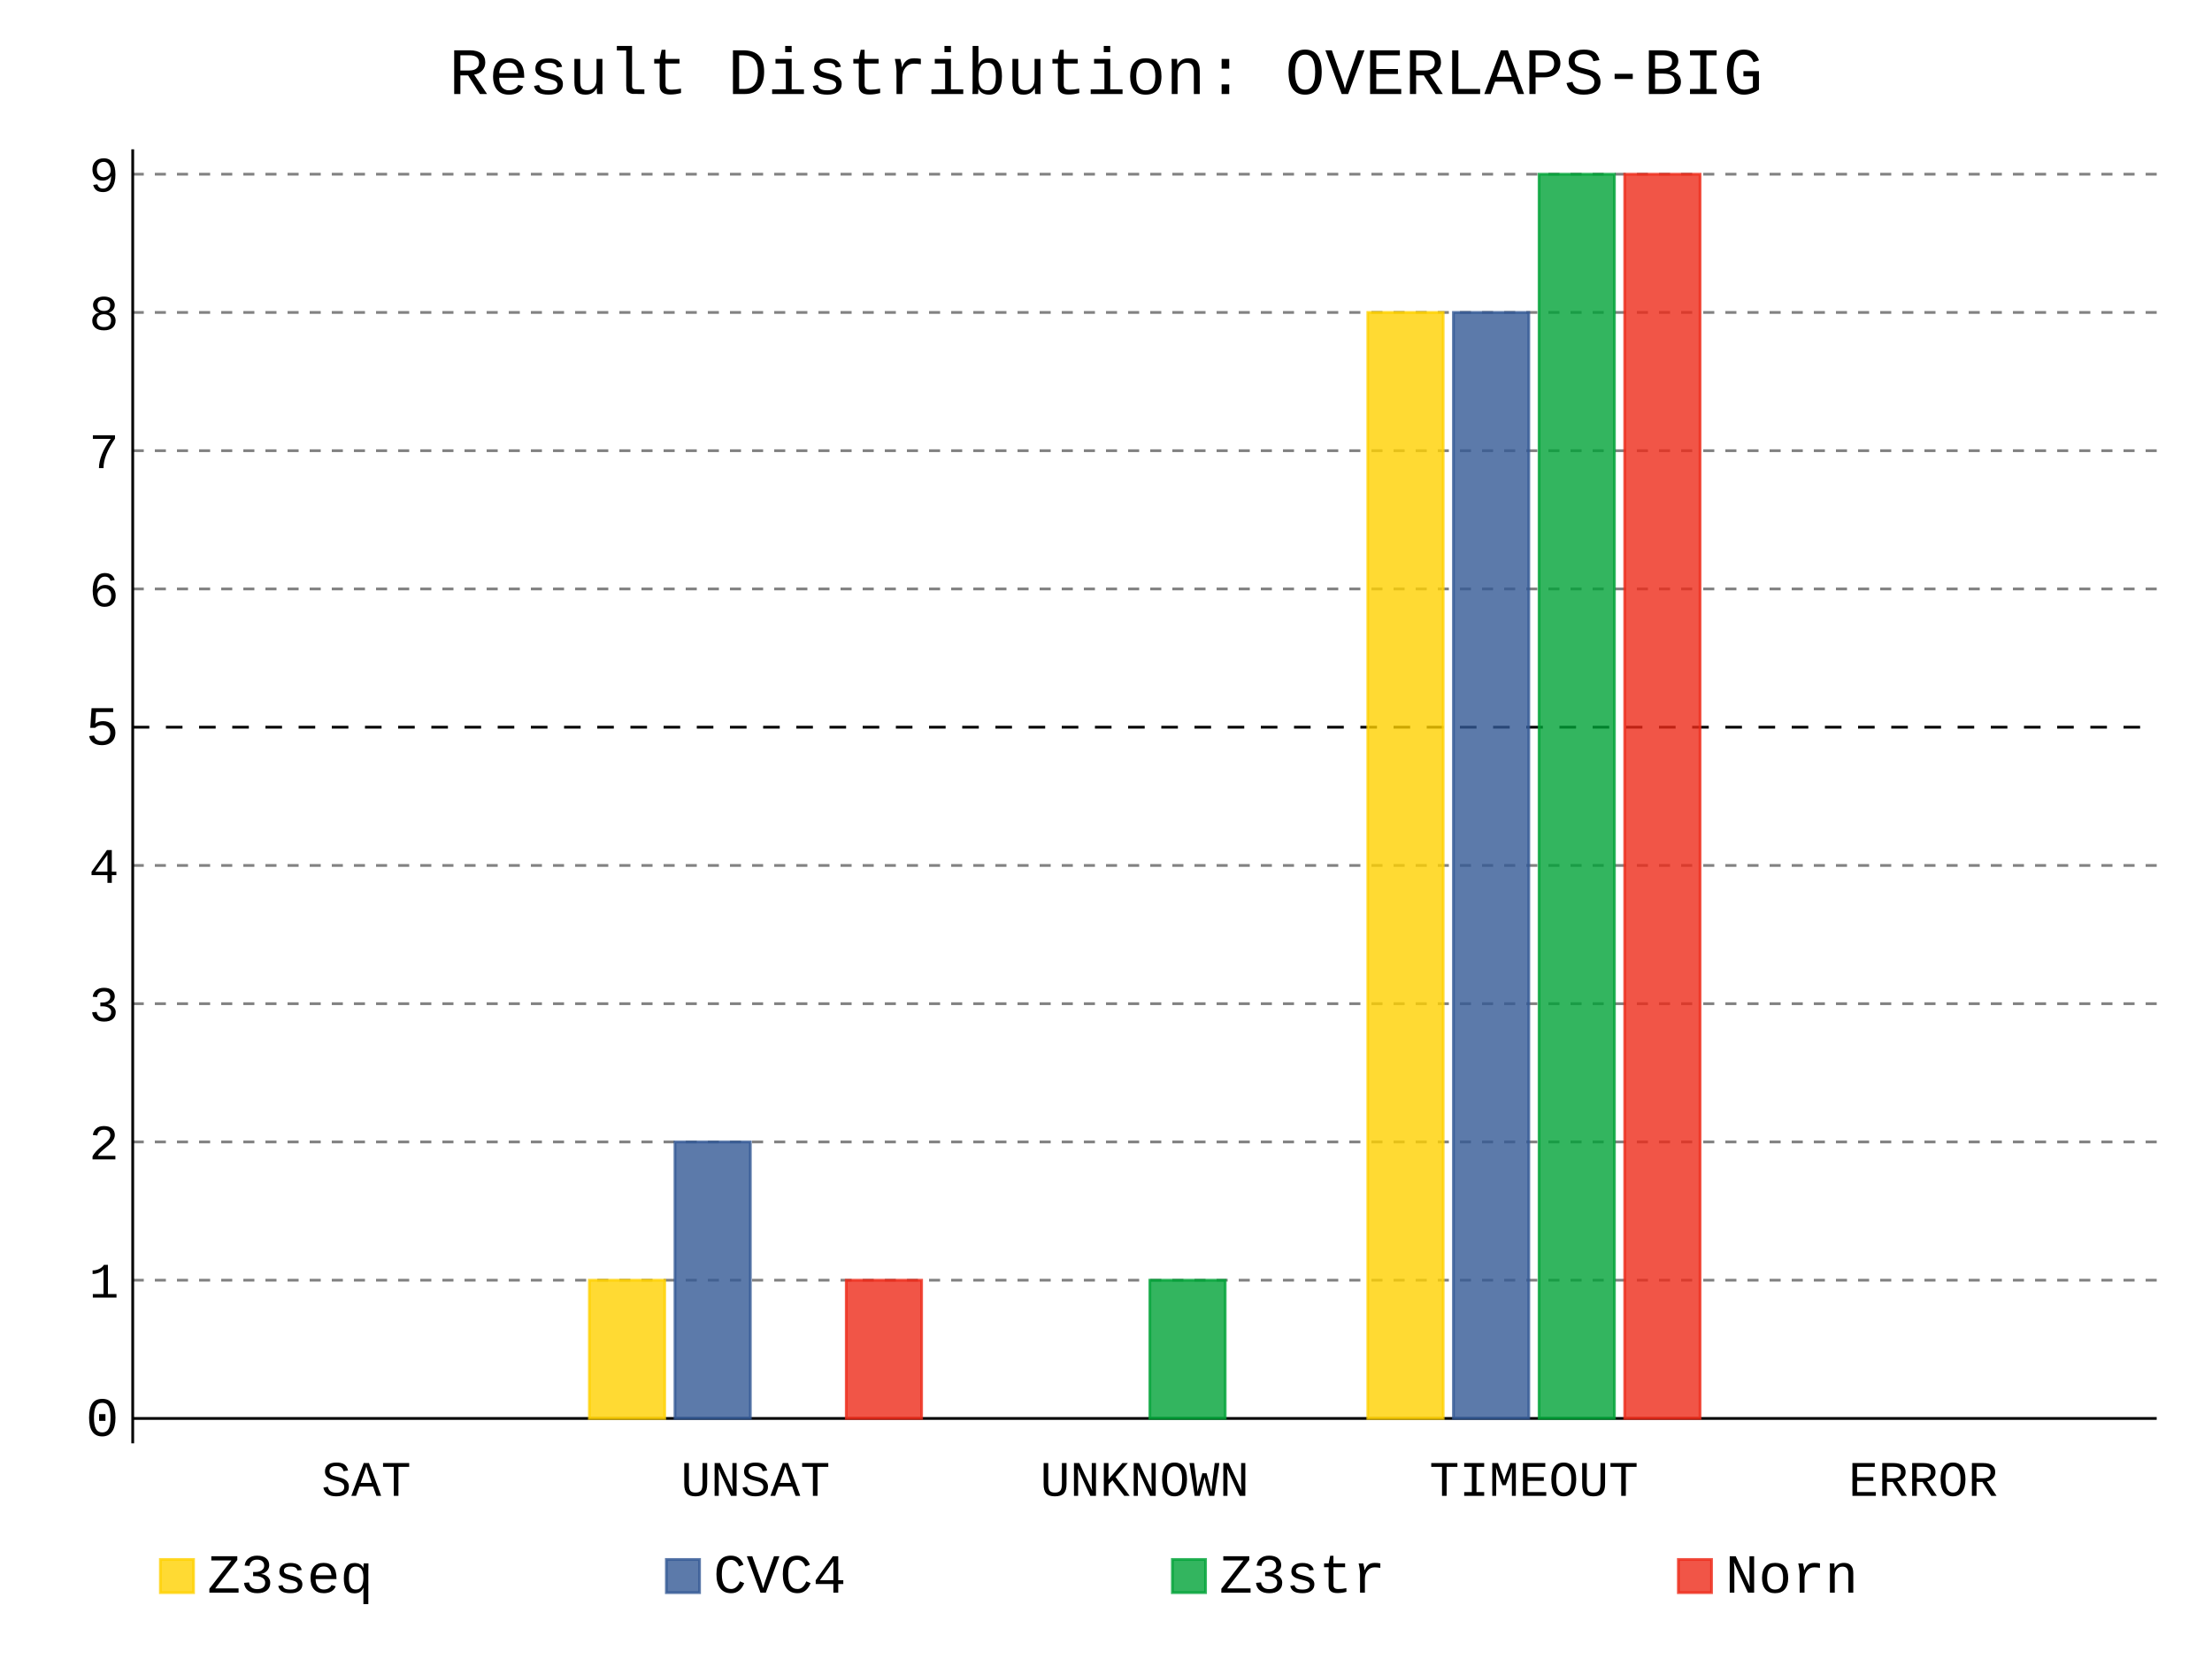
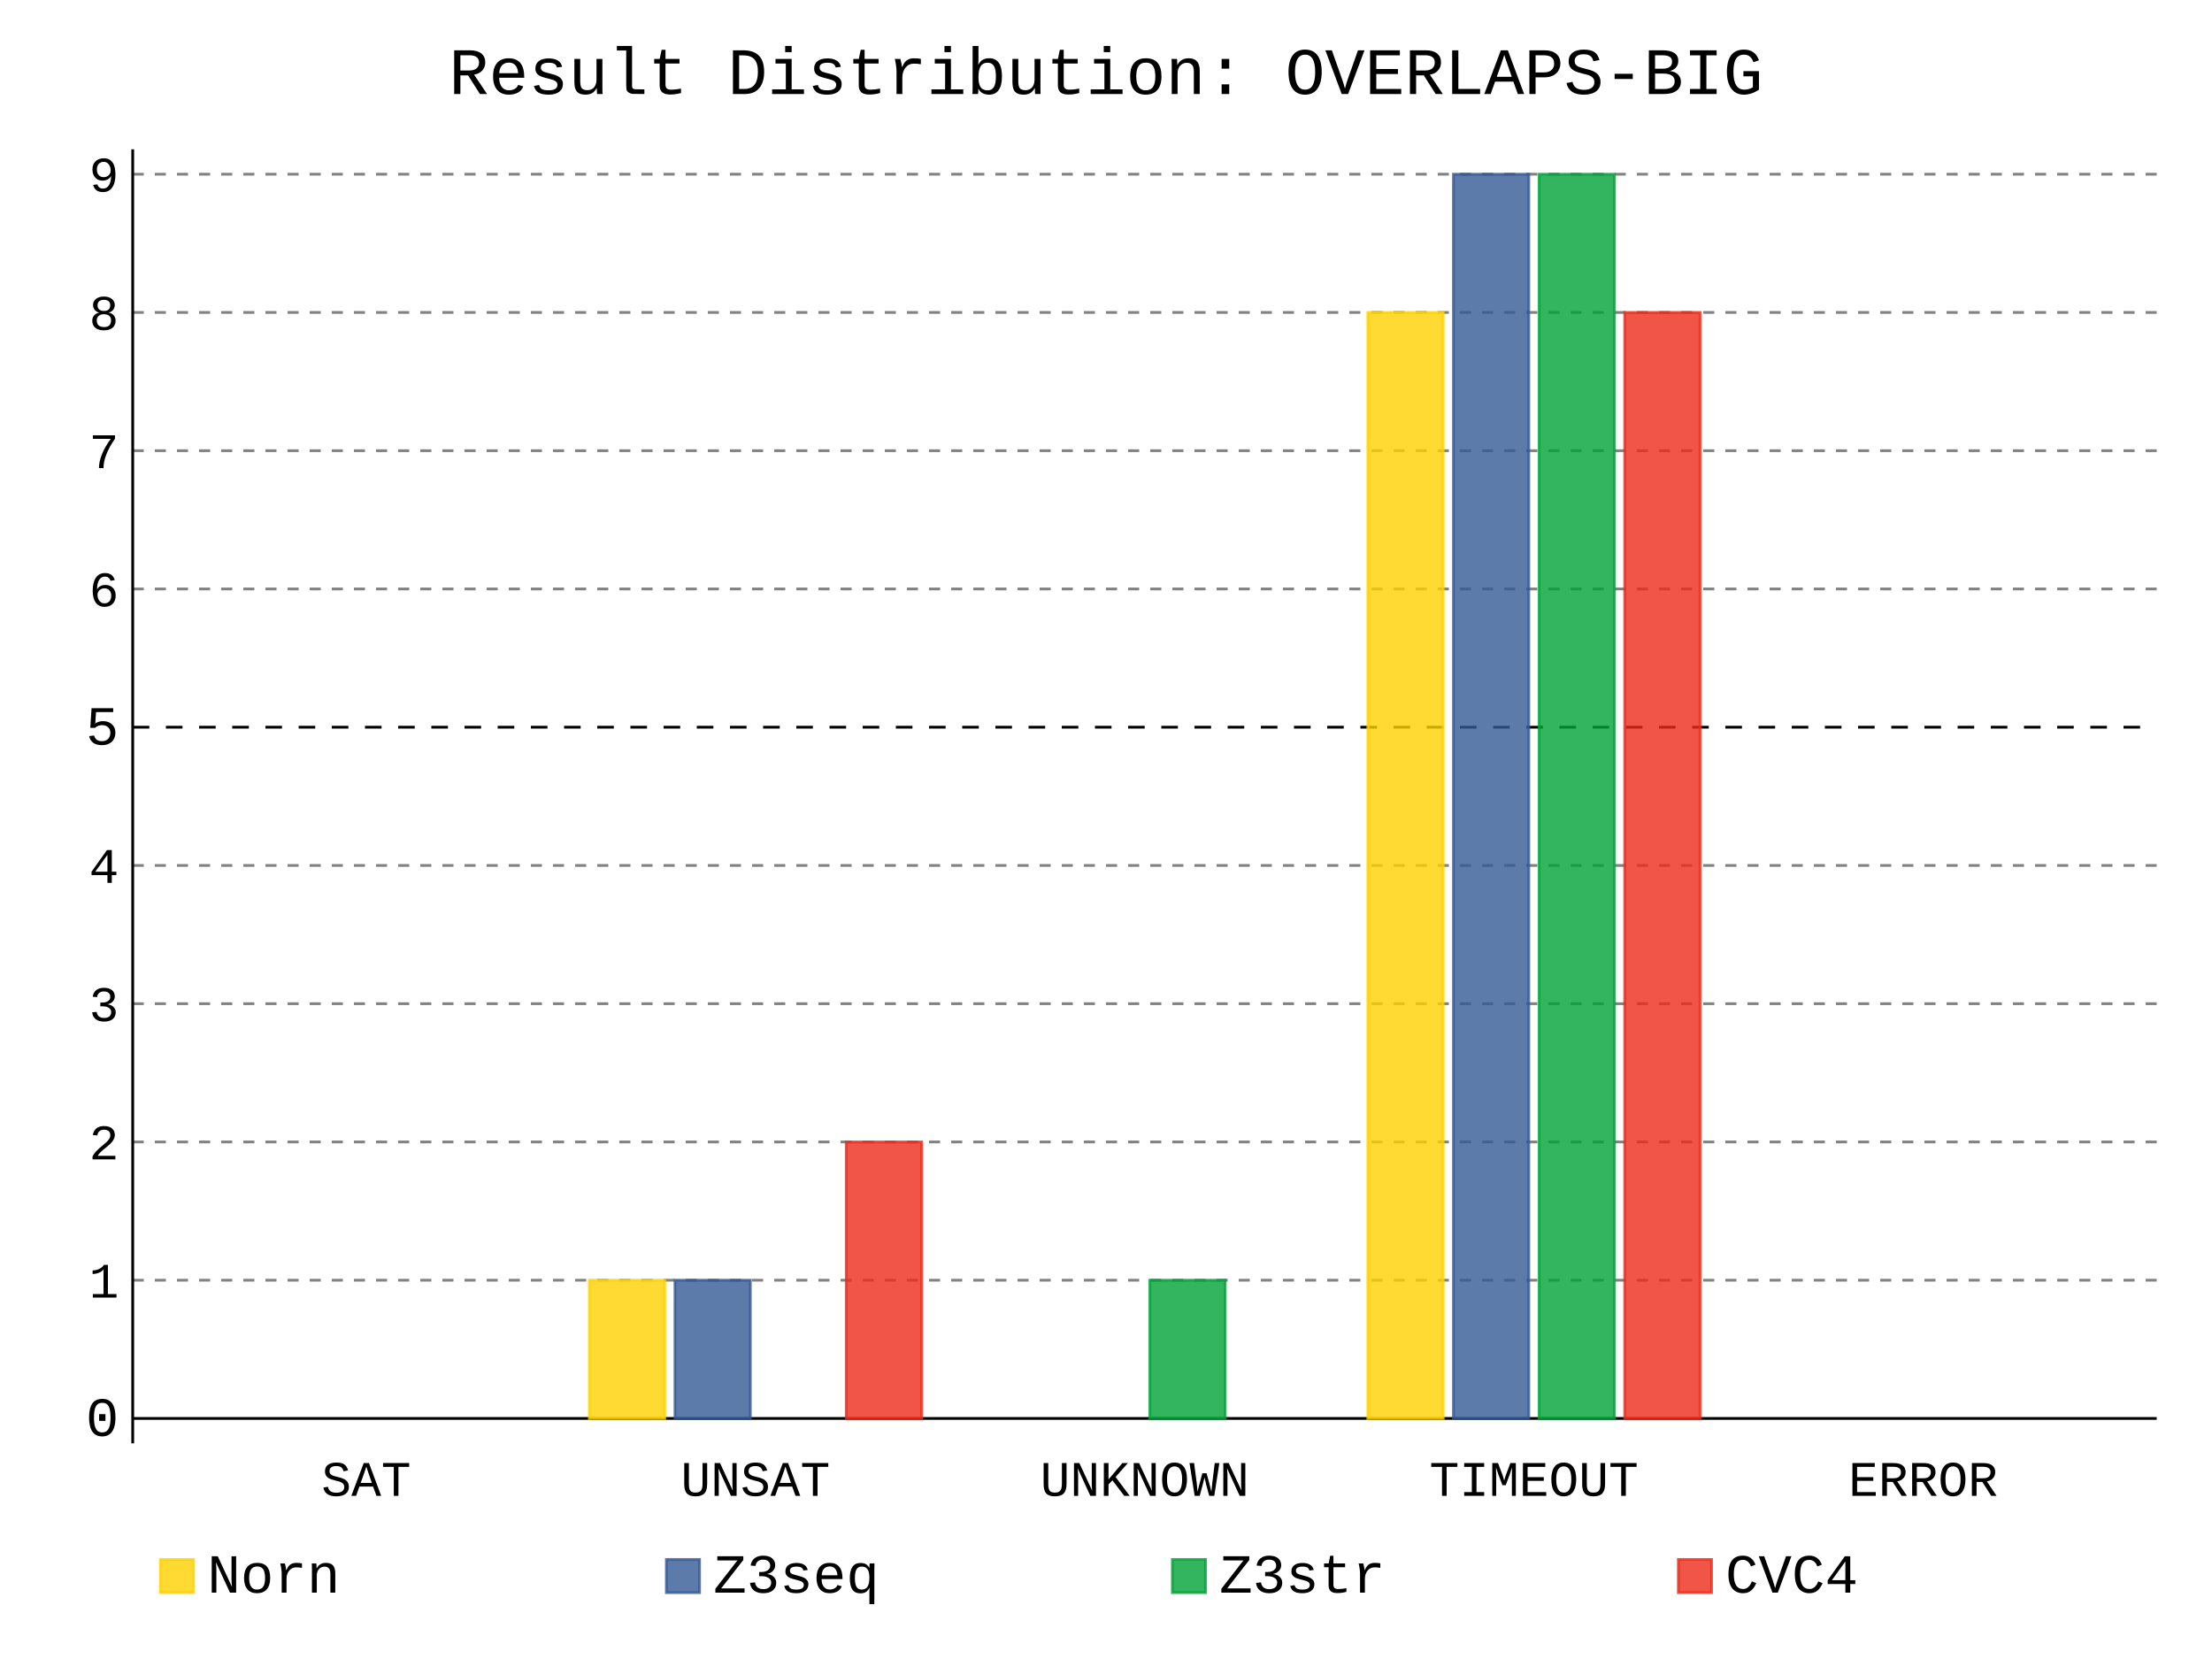
- <svg xmlns="http://www.w3.org/2000/svg" id="chart-6387dc9a-5855-4385-b282-70765cd7d85a" class="pygal-chart" viewBox="0 0 800 600">
+ <svg xmlns="http://www.w3.org/2000/svg" id="chart-d36cf704-b2e5-456a-a520-49f7e9948d20" class="pygal-chart" viewBox="0 0 800 600">
  <defs>
-     <style type="text/css">#chart-6387dc9a-5855-4385-b282-70765cd7d85a{-webkit-user-select:none;-webkit-font-smoothing:antialiased;font-family:Consolas,"Liberation Mono",Menlo,Courier,monospace}#chart-6387dc9a-5855-4385-b282-70765cd7d85a .title{font-family:Consolas,"Liberation Mono",Menlo,Courier,monospace;font-size:24px}#chart-6387dc9a-5855-4385-b282-70765cd7d85a .legends .legend text{font-family:Consolas,"Liberation Mono",Menlo,Courier,monospace;font-size:20px}#chart-6387dc9a-5855-4385-b282-70765cd7d85a .axis text{font-family:Consolas,"Liberation Mono",Menlo,Courier,monospace;font-size:18px}#chart-6387dc9a-5855-4385-b282-70765cd7d85a .axis text.major{font-family:Consolas,"Liberation Mono",Menlo,Courier,monospace;font-size:20px}#chart-6387dc9a-5855-4385-b282-70765cd7d85a .text-overlay text.value{font-family:Consolas,"Liberation Mono",Menlo,Courier,monospace;font-size:22px}#chart-6387dc9a-5855-4385-b282-70765cd7d85a .text-overlay text.label{font-family:Consolas,"Liberation Mono",Menlo,Courier,monospace;font-size:20px}#chart-6387dc9a-5855-4385-b282-70765cd7d85a .tooltip{font-family:Consolas,"Liberation Mono",Menlo,Courier,monospace;font-size:20px}#chart-6387dc9a-5855-4385-b282-70765cd7d85a text.no_data{font-family:Consolas,"Liberation Mono",Menlo,Courier,monospace;font-size:64px}
- #chart-6387dc9a-5855-4385-b282-70765cd7d85a{background-color:#FFFFFF}#chart-6387dc9a-5855-4385-b282-70765cd7d85a path,#chart-6387dc9a-5855-4385-b282-70765cd7d85a line,#chart-6387dc9a-5855-4385-b282-70765cd7d85a rect,#chart-6387dc9a-5855-4385-b282-70765cd7d85a circle{-webkit-transition:100ms;-moz-transition:100ms;transition:100ms}#chart-6387dc9a-5855-4385-b282-70765cd7d85a .graph &gt; .background{fill:#FFFFFF}#chart-6387dc9a-5855-4385-b282-70765cd7d85a .plot &gt; .background{fill:#FFFFFF}#chart-6387dc9a-5855-4385-b282-70765cd7d85a .graph{fill:#000000}#chart-6387dc9a-5855-4385-b282-70765cd7d85a text.no_data{fill:#000000}#chart-6387dc9a-5855-4385-b282-70765cd7d85a .title{fill:#000000}#chart-6387dc9a-5855-4385-b282-70765cd7d85a .legends .legend text{fill:#000000}#chart-6387dc9a-5855-4385-b282-70765cd7d85a .legends .legend:hover text{fill:#000000}#chart-6387dc9a-5855-4385-b282-70765cd7d85a .axis .line{stroke:#000000}#chart-6387dc9a-5855-4385-b282-70765cd7d85a .axis .guide.line{stroke:#828282}#chart-6387dc9a-5855-4385-b282-70765cd7d85a .axis .major.line{stroke:#000000}#chart-6387dc9a-5855-4385-b282-70765cd7d85a .axis text.major{fill:#000000}#chart-6387dc9a-5855-4385-b282-70765cd7d85a .axis.y .guides:hover .guide.line,#chart-6387dc9a-5855-4385-b282-70765cd7d85a .line-graph .axis.x .guides:hover .guide.line,#chart-6387dc9a-5855-4385-b282-70765cd7d85a .stackedline-graph .axis.x .guides:hover .guide.line,#chart-6387dc9a-5855-4385-b282-70765cd7d85a .xy-graph .axis.x .guides:hover .guide.line{stroke:#000000}#chart-6387dc9a-5855-4385-b282-70765cd7d85a .axis .guides:hover text{fill:#000000}#chart-6387dc9a-5855-4385-b282-70765cd7d85a .reactive{fill-opacity:.8;stroke-opacity:.8}#chart-6387dc9a-5855-4385-b282-70765cd7d85a .ci{stroke:#000000}#chart-6387dc9a-5855-4385-b282-70765cd7d85a .reactive.active,#chart-6387dc9a-5855-4385-b282-70765cd7d85a .active .reactive{fill-opacity:.9;stroke-opacity:.9;stroke-width:4}#chart-6387dc9a-5855-4385-b282-70765cd7d85a .ci .reactive.active{stroke-width:1.5}#chart-6387dc9a-5855-4385-b282-70765cd7d85a .series text{fill:#000000}#chart-6387dc9a-5855-4385-b282-70765cd7d85a .tooltip rect{fill:#FFFFFF;stroke:#000000;-webkit-transition:opacity 100ms;-moz-transition:opacity 100ms;transition:opacity 100ms}#chart-6387dc9a-5855-4385-b282-70765cd7d85a .tooltip .label{fill:#000000}#chart-6387dc9a-5855-4385-b282-70765cd7d85a .tooltip .label{fill:#000000}#chart-6387dc9a-5855-4385-b282-70765cd7d85a .tooltip .legend{font-size:.8em;fill:#828282}#chart-6387dc9a-5855-4385-b282-70765cd7d85a .tooltip .x_label{font-size:.6em;fill:#000000}#chart-6387dc9a-5855-4385-b282-70765cd7d85a .tooltip .xlink{font-size:.5em;text-decoration:underline}#chart-6387dc9a-5855-4385-b282-70765cd7d85a .tooltip .value{font-size:1.5em}#chart-6387dc9a-5855-4385-b282-70765cd7d85a .bound{font-size:.5em}#chart-6387dc9a-5855-4385-b282-70765cd7d85a .max-value{font-size:.75em;fill:#828282}#chart-6387dc9a-5855-4385-b282-70765cd7d85a .map-element{fill:#FFFFFF;stroke:#828282 !important}#chart-6387dc9a-5855-4385-b282-70765cd7d85a .map-element .reactive{fill-opacity:inherit;stroke-opacity:inherit}#chart-6387dc9a-5855-4385-b282-70765cd7d85a .color-0,#chart-6387dc9a-5855-4385-b282-70765cd7d85a .color-0 a:visited{stroke:#FFD000;fill:#FFD000}#chart-6387dc9a-5855-4385-b282-70765cd7d85a .color-1,#chart-6387dc9a-5855-4385-b282-70765cd7d85a .color-1 a:visited{stroke:#345995;fill:#345995}#chart-6387dc9a-5855-4385-b282-70765cd7d85a .color-2,#chart-6387dc9a-5855-4385-b282-70765cd7d85a .color-2 a:visited{stroke:#01A337;fill:#01A337}#chart-6387dc9a-5855-4385-b282-70765cd7d85a .color-3,#chart-6387dc9a-5855-4385-b282-70765cd7d85a .color-3 a:visited{stroke:#ED2B1A;fill:#ED2B1A}#chart-6387dc9a-5855-4385-b282-70765cd7d85a .text-overlay .color-0 text{fill:black}#chart-6387dc9a-5855-4385-b282-70765cd7d85a .text-overlay .color-1 text{fill:black}#chart-6387dc9a-5855-4385-b282-70765cd7d85a .text-overlay .color-2 text{fill:black}#chart-6387dc9a-5855-4385-b282-70765cd7d85a .text-overlay .color-3 text{fill:black}
- #chart-6387dc9a-5855-4385-b282-70765cd7d85a text.no_data{text-anchor:middle}#chart-6387dc9a-5855-4385-b282-70765cd7d85a .guide.line{fill:none}#chart-6387dc9a-5855-4385-b282-70765cd7d85a .centered{text-anchor:middle}#chart-6387dc9a-5855-4385-b282-70765cd7d85a .title{text-anchor:middle}#chart-6387dc9a-5855-4385-b282-70765cd7d85a .legends .legend text{fill-opacity:1}#chart-6387dc9a-5855-4385-b282-70765cd7d85a .axis.x text{text-anchor:middle}#chart-6387dc9a-5855-4385-b282-70765cd7d85a .axis.x:not(.web) text[transform]{text-anchor:start}#chart-6387dc9a-5855-4385-b282-70765cd7d85a .axis.x:not(.web) text[transform].backwards{text-anchor:end}#chart-6387dc9a-5855-4385-b282-70765cd7d85a .axis.y text{text-anchor:end}#chart-6387dc9a-5855-4385-b282-70765cd7d85a .axis.y text[transform].backwards{text-anchor:start}#chart-6387dc9a-5855-4385-b282-70765cd7d85a .axis.y2 text{text-anchor:start}#chart-6387dc9a-5855-4385-b282-70765cd7d85a .axis.y2 text[transform].backwards{text-anchor:end}#chart-6387dc9a-5855-4385-b282-70765cd7d85a .axis .guide.line{stroke-dasharray:4,4}#chart-6387dc9a-5855-4385-b282-70765cd7d85a .axis .major.guide.line{stroke-dasharray:6,6}#chart-6387dc9a-5855-4385-b282-70765cd7d85a .horizontal .axis.y .guide.line,#chart-6387dc9a-5855-4385-b282-70765cd7d85a .horizontal .axis.y2 .guide.line,#chart-6387dc9a-5855-4385-b282-70765cd7d85a .vertical .axis.x .guide.line{opacity:0}#chart-6387dc9a-5855-4385-b282-70765cd7d85a .horizontal .axis.always_show .guide.line,#chart-6387dc9a-5855-4385-b282-70765cd7d85a .vertical .axis.always_show .guide.line{opacity:1 !important}#chart-6387dc9a-5855-4385-b282-70765cd7d85a .axis.y .guides:hover .guide.line,#chart-6387dc9a-5855-4385-b282-70765cd7d85a .axis.y2 .guides:hover .guide.line,#chart-6387dc9a-5855-4385-b282-70765cd7d85a .axis.x .guides:hover .guide.line{opacity:1}#chart-6387dc9a-5855-4385-b282-70765cd7d85a .axis .guides:hover text{opacity:1}#chart-6387dc9a-5855-4385-b282-70765cd7d85a .nofill{fill:none}#chart-6387dc9a-5855-4385-b282-70765cd7d85a .subtle-fill{fill-opacity:.2}#chart-6387dc9a-5855-4385-b282-70765cd7d85a .dot{stroke-width:1px;fill-opacity:1}#chart-6387dc9a-5855-4385-b282-70765cd7d85a .dot.active{stroke-width:5px}#chart-6387dc9a-5855-4385-b282-70765cd7d85a .dot.negative{fill:transparent}#chart-6387dc9a-5855-4385-b282-70765cd7d85a text,#chart-6387dc9a-5855-4385-b282-70765cd7d85a tspan{stroke:none !important}#chart-6387dc9a-5855-4385-b282-70765cd7d85a .series text.active{opacity:1}#chart-6387dc9a-5855-4385-b282-70765cd7d85a .tooltip rect{fill-opacity:.95;stroke-width:.5}#chart-6387dc9a-5855-4385-b282-70765cd7d85a .tooltip text{fill-opacity:1}#chart-6387dc9a-5855-4385-b282-70765cd7d85a .showable{visibility:hidden}#chart-6387dc9a-5855-4385-b282-70765cd7d85a .showable.shown{visibility:visible}#chart-6387dc9a-5855-4385-b282-70765cd7d85a .gauge-background{fill:rgba(229,229,229,1);stroke:none}#chart-6387dc9a-5855-4385-b282-70765cd7d85a .bg-lines{stroke:#FFFFFF;stroke-width:2px}</style>
+     <style type="text/css">#chart-d36cf704-b2e5-456a-a520-49f7e9948d20{-webkit-user-select:none;-webkit-font-smoothing:antialiased;font-family:Consolas,"Liberation Mono",Menlo,Courier,monospace}#chart-d36cf704-b2e5-456a-a520-49f7e9948d20 .title{font-family:Consolas,"Liberation Mono",Menlo,Courier,monospace;font-size:24px}#chart-d36cf704-b2e5-456a-a520-49f7e9948d20 .legends .legend text{font-family:Consolas,"Liberation Mono",Menlo,Courier,monospace;font-size:20px}#chart-d36cf704-b2e5-456a-a520-49f7e9948d20 .axis text{font-family:Consolas,"Liberation Mono",Menlo,Courier,monospace;font-size:18px}#chart-d36cf704-b2e5-456a-a520-49f7e9948d20 .axis text.major{font-family:Consolas,"Liberation Mono",Menlo,Courier,monospace;font-size:20px}#chart-d36cf704-b2e5-456a-a520-49f7e9948d20 .text-overlay text.value{font-family:Consolas,"Liberation Mono",Menlo,Courier,monospace;font-size:22px}#chart-d36cf704-b2e5-456a-a520-49f7e9948d20 .text-overlay text.label{font-family:Consolas,"Liberation Mono",Menlo,Courier,monospace;font-size:20px}#chart-d36cf704-b2e5-456a-a520-49f7e9948d20 .tooltip{font-family:Consolas,"Liberation Mono",Menlo,Courier,monospace;font-size:20px}#chart-d36cf704-b2e5-456a-a520-49f7e9948d20 text.no_data{font-family:Consolas,"Liberation Mono",Menlo,Courier,monospace;font-size:64px}
+ #chart-d36cf704-b2e5-456a-a520-49f7e9948d20{background-color:#FFFFFF}#chart-d36cf704-b2e5-456a-a520-49f7e9948d20 path,#chart-d36cf704-b2e5-456a-a520-49f7e9948d20 line,#chart-d36cf704-b2e5-456a-a520-49f7e9948d20 rect,#chart-d36cf704-b2e5-456a-a520-49f7e9948d20 circle{-webkit-transition:100ms;-moz-transition:100ms;transition:100ms}#chart-d36cf704-b2e5-456a-a520-49f7e9948d20 .graph &gt; .background{fill:#FFFFFF}#chart-d36cf704-b2e5-456a-a520-49f7e9948d20 .plot &gt; .background{fill:#FFFFFF}#chart-d36cf704-b2e5-456a-a520-49f7e9948d20 .graph{fill:#000000}#chart-d36cf704-b2e5-456a-a520-49f7e9948d20 text.no_data{fill:#000000}#chart-d36cf704-b2e5-456a-a520-49f7e9948d20 .title{fill:#000000}#chart-d36cf704-b2e5-456a-a520-49f7e9948d20 .legends .legend text{fill:#000000}#chart-d36cf704-b2e5-456a-a520-49f7e9948d20 .legends .legend:hover text{fill:#000000}#chart-d36cf704-b2e5-456a-a520-49f7e9948d20 .axis .line{stroke:#000000}#chart-d36cf704-b2e5-456a-a520-49f7e9948d20 .axis .guide.line{stroke:#828282}#chart-d36cf704-b2e5-456a-a520-49f7e9948d20 .axis .major.line{stroke:#000000}#chart-d36cf704-b2e5-456a-a520-49f7e9948d20 .axis text.major{fill:#000000}#chart-d36cf704-b2e5-456a-a520-49f7e9948d20 .axis.y .guides:hover .guide.line,#chart-d36cf704-b2e5-456a-a520-49f7e9948d20 .line-graph .axis.x .guides:hover .guide.line,#chart-d36cf704-b2e5-456a-a520-49f7e9948d20 .stackedline-graph .axis.x .guides:hover .guide.line,#chart-d36cf704-b2e5-456a-a520-49f7e9948d20 .xy-graph .axis.x .guides:hover .guide.line{stroke:#000000}#chart-d36cf704-b2e5-456a-a520-49f7e9948d20 .axis .guides:hover text{fill:#000000}#chart-d36cf704-b2e5-456a-a520-49f7e9948d20 .reactive{fill-opacity:.8;stroke-opacity:.8}#chart-d36cf704-b2e5-456a-a520-49f7e9948d20 .ci{stroke:#000000}#chart-d36cf704-b2e5-456a-a520-49f7e9948d20 .reactive.active,#chart-d36cf704-b2e5-456a-a520-49f7e9948d20 .active .reactive{fill-opacity:.9;stroke-opacity:.9;stroke-width:4}#chart-d36cf704-b2e5-456a-a520-49f7e9948d20 .ci .reactive.active{stroke-width:1.5}#chart-d36cf704-b2e5-456a-a520-49f7e9948d20 .series text{fill:#000000}#chart-d36cf704-b2e5-456a-a520-49f7e9948d20 .tooltip rect{fill:#FFFFFF;stroke:#000000;-webkit-transition:opacity 100ms;-moz-transition:opacity 100ms;transition:opacity 100ms}#chart-d36cf704-b2e5-456a-a520-49f7e9948d20 .tooltip .label{fill:#000000}#chart-d36cf704-b2e5-456a-a520-49f7e9948d20 .tooltip .label{fill:#000000}#chart-d36cf704-b2e5-456a-a520-49f7e9948d20 .tooltip .legend{font-size:.8em;fill:#828282}#chart-d36cf704-b2e5-456a-a520-49f7e9948d20 .tooltip .x_label{font-size:.6em;fill:#000000}#chart-d36cf704-b2e5-456a-a520-49f7e9948d20 .tooltip .xlink{font-size:.5em;text-decoration:underline}#chart-d36cf704-b2e5-456a-a520-49f7e9948d20 .tooltip .value{font-size:1.5em}#chart-d36cf704-b2e5-456a-a520-49f7e9948d20 .bound{font-size:.5em}#chart-d36cf704-b2e5-456a-a520-49f7e9948d20 .max-value{font-size:.75em;fill:#828282}#chart-d36cf704-b2e5-456a-a520-49f7e9948d20 .map-element{fill:#FFFFFF;stroke:#828282 !important}#chart-d36cf704-b2e5-456a-a520-49f7e9948d20 .map-element .reactive{fill-opacity:inherit;stroke-opacity:inherit}#chart-d36cf704-b2e5-456a-a520-49f7e9948d20 .color-0,#chart-d36cf704-b2e5-456a-a520-49f7e9948d20 .color-0 a:visited{stroke:#FFD000;fill:#FFD000}#chart-d36cf704-b2e5-456a-a520-49f7e9948d20 .color-1,#chart-d36cf704-b2e5-456a-a520-49f7e9948d20 .color-1 a:visited{stroke:#345995;fill:#345995}#chart-d36cf704-b2e5-456a-a520-49f7e9948d20 .color-2,#chart-d36cf704-b2e5-456a-a520-49f7e9948d20 .color-2 a:visited{stroke:#01A337;fill:#01A337}#chart-d36cf704-b2e5-456a-a520-49f7e9948d20 .color-3,#chart-d36cf704-b2e5-456a-a520-49f7e9948d20 .color-3 a:visited{stroke:#ED2B1A;fill:#ED2B1A}#chart-d36cf704-b2e5-456a-a520-49f7e9948d20 .text-overlay .color-0 text{fill:black}#chart-d36cf704-b2e5-456a-a520-49f7e9948d20 .text-overlay .color-1 text{fill:black}#chart-d36cf704-b2e5-456a-a520-49f7e9948d20 .text-overlay .color-2 text{fill:black}#chart-d36cf704-b2e5-456a-a520-49f7e9948d20 .text-overlay .color-3 text{fill:black}
+ #chart-d36cf704-b2e5-456a-a520-49f7e9948d20 text.no_data{text-anchor:middle}#chart-d36cf704-b2e5-456a-a520-49f7e9948d20 .guide.line{fill:none}#chart-d36cf704-b2e5-456a-a520-49f7e9948d20 .centered{text-anchor:middle}#chart-d36cf704-b2e5-456a-a520-49f7e9948d20 .title{text-anchor:middle}#chart-d36cf704-b2e5-456a-a520-49f7e9948d20 .legends .legend text{fill-opacity:1}#chart-d36cf704-b2e5-456a-a520-49f7e9948d20 .axis.x text{text-anchor:middle}#chart-d36cf704-b2e5-456a-a520-49f7e9948d20 .axis.x:not(.web) text[transform]{text-anchor:start}#chart-d36cf704-b2e5-456a-a520-49f7e9948d20 .axis.x:not(.web) text[transform].backwards{text-anchor:end}#chart-d36cf704-b2e5-456a-a520-49f7e9948d20 .axis.y text{text-anchor:end}#chart-d36cf704-b2e5-456a-a520-49f7e9948d20 .axis.y text[transform].backwards{text-anchor:start}#chart-d36cf704-b2e5-456a-a520-49f7e9948d20 .axis.y2 text{text-anchor:start}#chart-d36cf704-b2e5-456a-a520-49f7e9948d20 .axis.y2 text[transform].backwards{text-anchor:end}#chart-d36cf704-b2e5-456a-a520-49f7e9948d20 .axis .guide.line{stroke-dasharray:4,4}#chart-d36cf704-b2e5-456a-a520-49f7e9948d20 .axis .major.guide.line{stroke-dasharray:6,6}#chart-d36cf704-b2e5-456a-a520-49f7e9948d20 .horizontal .axis.y .guide.line,#chart-d36cf704-b2e5-456a-a520-49f7e9948d20 .horizontal .axis.y2 .guide.line,#chart-d36cf704-b2e5-456a-a520-49f7e9948d20 .vertical .axis.x .guide.line{opacity:0}#chart-d36cf704-b2e5-456a-a520-49f7e9948d20 .horizontal .axis.always_show .guide.line,#chart-d36cf704-b2e5-456a-a520-49f7e9948d20 .vertical .axis.always_show .guide.line{opacity:1 !important}#chart-d36cf704-b2e5-456a-a520-49f7e9948d20 .axis.y .guides:hover .guide.line,#chart-d36cf704-b2e5-456a-a520-49f7e9948d20 .axis.y2 .guides:hover .guide.line,#chart-d36cf704-b2e5-456a-a520-49f7e9948d20 .axis.x .guides:hover .guide.line{opacity:1}#chart-d36cf704-b2e5-456a-a520-49f7e9948d20 .axis .guides:hover text{opacity:1}#chart-d36cf704-b2e5-456a-a520-49f7e9948d20 .nofill{fill:none}#chart-d36cf704-b2e5-456a-a520-49f7e9948d20 .subtle-fill{fill-opacity:.2}#chart-d36cf704-b2e5-456a-a520-49f7e9948d20 .dot{stroke-width:1px;fill-opacity:1}#chart-d36cf704-b2e5-456a-a520-49f7e9948d20 .dot.active{stroke-width:5px}#chart-d36cf704-b2e5-456a-a520-49f7e9948d20 .dot.negative{fill:transparent}#chart-d36cf704-b2e5-456a-a520-49f7e9948d20 text,#chart-d36cf704-b2e5-456a-a520-49f7e9948d20 tspan{stroke:none !important}#chart-d36cf704-b2e5-456a-a520-49f7e9948d20 .series text.active{opacity:1}#chart-d36cf704-b2e5-456a-a520-49f7e9948d20 .tooltip rect{fill-opacity:.95;stroke-width:.5}#chart-d36cf704-b2e5-456a-a520-49f7e9948d20 .tooltip text{fill-opacity:1}#chart-d36cf704-b2e5-456a-a520-49f7e9948d20 .showable{visibility:hidden}#chart-d36cf704-b2e5-456a-a520-49f7e9948d20 .showable.shown{visibility:visible}#chart-d36cf704-b2e5-456a-a520-49f7e9948d20 .gauge-background{fill:rgba(229,229,229,1);stroke:none}#chart-d36cf704-b2e5-456a-a520-49f7e9948d20 .bg-lines{stroke:#FFFFFF;stroke-width:2px}</style>
  </defs>
  <g class="graph bar-graph vertical">
    <rect class="background" height="600" width="800" x="0" y="0" />
    <g class="plot" transform="translate(48, 54)">
      <rect class="background" height="468.0" width="732" x="0" y="0" />
      <g class="axis y always_show">
        <g class="guides">
          <path class="axis major line" d="M0 459 h732" />
          <text class="major" x="-5" y="465.3">0</text>
        </g>
        <g class="guides">
          <path class="guide line" d="M0 409 h732" />
          <text class="" x="-5" y="415.3">1</text>
        </g>
        <g class="guides">
          <path class="guide line" d="M0 359 h732" />
          <text class="" x="-5" y="365.3">2</text>
        </g>
        <g class="guides">
          <path class="guide line" d="M0 309 h732" />
          <text class="" x="-5" y="315.3">3</text>
        </g>
        <g class="guides">
          <path class="guide line" d="M0 259 h732" />
          <text class="" x="-5" y="265.3">4</text>
        </g>
        <g class="guides">
          <path class="major guide line" d="M0 209 h732" />
          <text class="major" x="-5" y="215.3">5</text>
        </g>
        <g class="guides">
          <path class="guide line" d="M0 159 h732" />
          <text class="" x="-5" y="165.3">6</text>
        </g>
        <g class="guides">
          <path class="guide line" d="M0 109 h732" />
          <text class="" x="-5" y="115.3">7</text>
        </g>
        <g class="guides">
          <path class="guide line" d="M0 59 h732" />
          <text class="" x="-5" y="65.3">8</text>
        </g>
        <g class="guides">
          <path class="guide line" d="M0 9 h732" />
          <text class="" x="-5" y="15.3">9</text>
        </g>
      </g>
      <g class="axis x">
        <path class="line" d="M0 0 v468" />
        <g class="guides">
          <path class="guide line" d="M84.462 0 v468" />
          <text class="" x="84.462" y="487.0">SAT</text>
        </g>
        <g class="guides">
          <path class="guide line" d="M225.231 0 v468" />
          <text class="" x="225.231" y="487.0">UNSAT</text>
        </g>
        <g class="guides">
          <path class="guide line" d="M366 0 v468" />
          <text class="" x="366.0" y="487.0">UNKNOWN</text>
        </g>
        <g class="guides">
          <path class="guide line" d="M506.769 0 v468" />
          <text class="" x="506.769" y="487.0">TIMEOUT</text>
        </g>
        <g class="guides">
          <path class="guide line" d="M647.538 0 v468" />
          <text class="" x="647.538" y="487.0">ERROR</text>
        </g>
      </g>
      <g class="series serie-0 color-0">
        <g class="bars">
          <g class="bar">
            <rect class="rect reactive tooltip-trigger" height="0.0" rx="0" ry="0" width="27.253" x="24.381" y="459.0" />
          </g>
          <g class="bar">
            <rect class="rect reactive tooltip-trigger" height="50.0" rx="0" ry="0" width="27.253" x="165.15" y="409.0" />
          </g>
          <g class="bar">
            <rect class="rect reactive tooltip-trigger" height="0.0" rx="0" ry="0" width="27.253" x="305.92" y="459.0" />
          </g>
          <g class="bar">
            <rect class="rect reactive tooltip-trigger" height="400.0" rx="0" ry="0" width="27.253" x="446.689" y="59.0" />
          </g>
          <g class="bar">
            <rect class="rect reactive tooltip-trigger" height="0.0" rx="0" ry="0" width="27.253" x="587.458" y="459.0" />
          </g>
        </g>
      </g>
      <g class="series serie-1 color-1">
        <g class="bars">
          <g class="bar">
            <rect class="rect reactive tooltip-trigger" height="0.0" rx="0" ry="0" width="27.253" x="55.35" y="459.0" />
          </g>
          <g class="bar">
-             <rect class="rect reactive tooltip-trigger" height="100.0" rx="0" ry="0" width="27.253" x="196.12" y="359.0" />
+             <rect class="rect reactive tooltip-trigger" height="50.0" rx="0" ry="0" width="27.253" x="196.12" y="409.0" />
          </g>
          <g class="bar">
            <rect class="rect reactive tooltip-trigger" height="0.0" rx="0" ry="0" width="27.253" x="336.889" y="459.0" />
          </g>
          <g class="bar">
-             <rect class="rect reactive tooltip-trigger" height="400.0" rx="0" ry="0" width="27.253" x="477.658" y="59.0" />
+             <rect class="rect reactive tooltip-trigger" height="450.0" rx="0" ry="0" width="27.253" x="477.658" y="9.0" />
          </g>
          <g class="bar">
            <rect class="rect reactive tooltip-trigger" height="0.0" rx="0" ry="0" width="27.253" x="618.427" y="459.0" />
          </g>
        </g>
      </g>
      <g class="series serie-2 color-2">
        <g class="bars">
          <g class="bar">
            <rect class="rect reactive tooltip-trigger" height="0.0" rx="0" ry="0" width="27.253" x="86.32" y="459.0" />
          </g>
          <g class="bar">
            <rect class="rect reactive tooltip-trigger" height="0.0" rx="0" ry="0" width="27.253" x="227.089" y="459.0" />
          </g>
          <g class="bar">
            <rect class="rect reactive tooltip-trigger" height="50.0" rx="0" ry="0" width="27.253" x="367.858" y="409.0" />
          </g>
          <g class="bar">
            <rect class="rect reactive tooltip-trigger" height="450.0" rx="0" ry="0" width="27.253" x="508.627" y="9.0" />
          </g>
          <g class="bar">
            <rect class="rect reactive tooltip-trigger" height="0.0" rx="0" ry="0" width="27.253" x="649.397" y="459.0" />
          </g>
        </g>
      </g>
      <g class="series serie-3 color-3">
        <g class="bars">
          <g class="bar">
            <rect class="rect reactive tooltip-trigger" height="0.0" rx="0" ry="0" width="27.253" x="117.289" y="459.0" />
          </g>
          <g class="bar">
-             <rect class="rect reactive tooltip-trigger" height="50.0" rx="0" ry="0" width="27.253" x="258.058" y="409.0" />
+             <rect class="rect reactive tooltip-trigger" height="100.0" rx="0" ry="0" width="27.253" x="258.058" y="359.0" />
          </g>
          <g class="bar">
            <rect class="rect reactive tooltip-trigger" height="0.0" rx="0" ry="0" width="27.253" x="398.827" y="459.0" />
          </g>
          <g class="bar">
-             <rect class="rect reactive tooltip-trigger" height="450.0" rx="0" ry="0" width="27.253" x="539.597" y="9.0" />
+             <rect class="rect reactive tooltip-trigger" height="400.0" rx="0" ry="0" width="27.253" x="539.597" y="59.0" />
          </g>
          <g class="bar">
            <rect class="rect reactive tooltip-trigger" height="0.0" rx="0" ry="0" width="27.253" x="680.366" y="459.0" />
          </g>
        </g>
      </g>
    </g>
    <g class="titles">
      <text class="title plot_title" x="400.0" y="34">Result Distribution: OVERLAPS-BIG</text>
    </g>
    <g class="plot overlay" transform="translate(48, 54)">
      <g class="series serie-0 color-0" />
      <g class="series serie-1 color-1" />
      <g class="series serie-2 color-2" />
      <g class="series serie-3 color-3" />
    </g>
    <g class="plot text-overlay" transform="translate(48, 54)">
      <g class="series serie-0 color-0" />
      <g class="series serie-1 color-1" />
      <g class="series serie-2 color-2" />
      <g class="series serie-3 color-3" />
    </g>
    <g class="plot tooltip-overlay" transform="translate(48, 54)">
      <g class="tooltip" style="opacity: 0" transform="translate(0 0)">
        <rect class="tooltip-box" height="0" rx="10" ry="10" width="0" />
        <g class="text" />
      </g>
    </g>
    <g class="legends" transform="translate(58, 560)">
      <g class="legend reactive activate-serie" id="activate-serie-0">
        <rect class="color-0 reactive" height="12" width="12" x="0.0" y="4.0" />
-         <text x="17.0" y="16.0">Z3seq</text>
+         <text x="17.0" y="16.0">Norn</text>
      </g>
      <g class="legend reactive activate-serie" id="activate-serie-1">
        <rect class="color-1 reactive" height="12" width="12" x="183.0" y="4.0" />
-         <text x="200.0" y="16.0">CVC4</text>
+         <text x="200.0" y="16.0">Z3seq</text>
      </g>
      <g class="legend reactive activate-serie" id="activate-serie-2">
        <rect class="color-2 reactive" height="12" width="12" x="366.0" y="4.0" />
        <text x="383.0" y="16.0">Z3str</text>
      </g>
      <g class="legend reactive activate-serie" id="activate-serie-3">
        <rect class="color-3 reactive" height="12" width="12" x="549.0" y="4.0" />
-         <text x="566.0" y="16.0">Norn</text>
+         <text x="566.0" y="16.0">CVC4</text>
      </g>
    </g>
  </g>
</svg>
